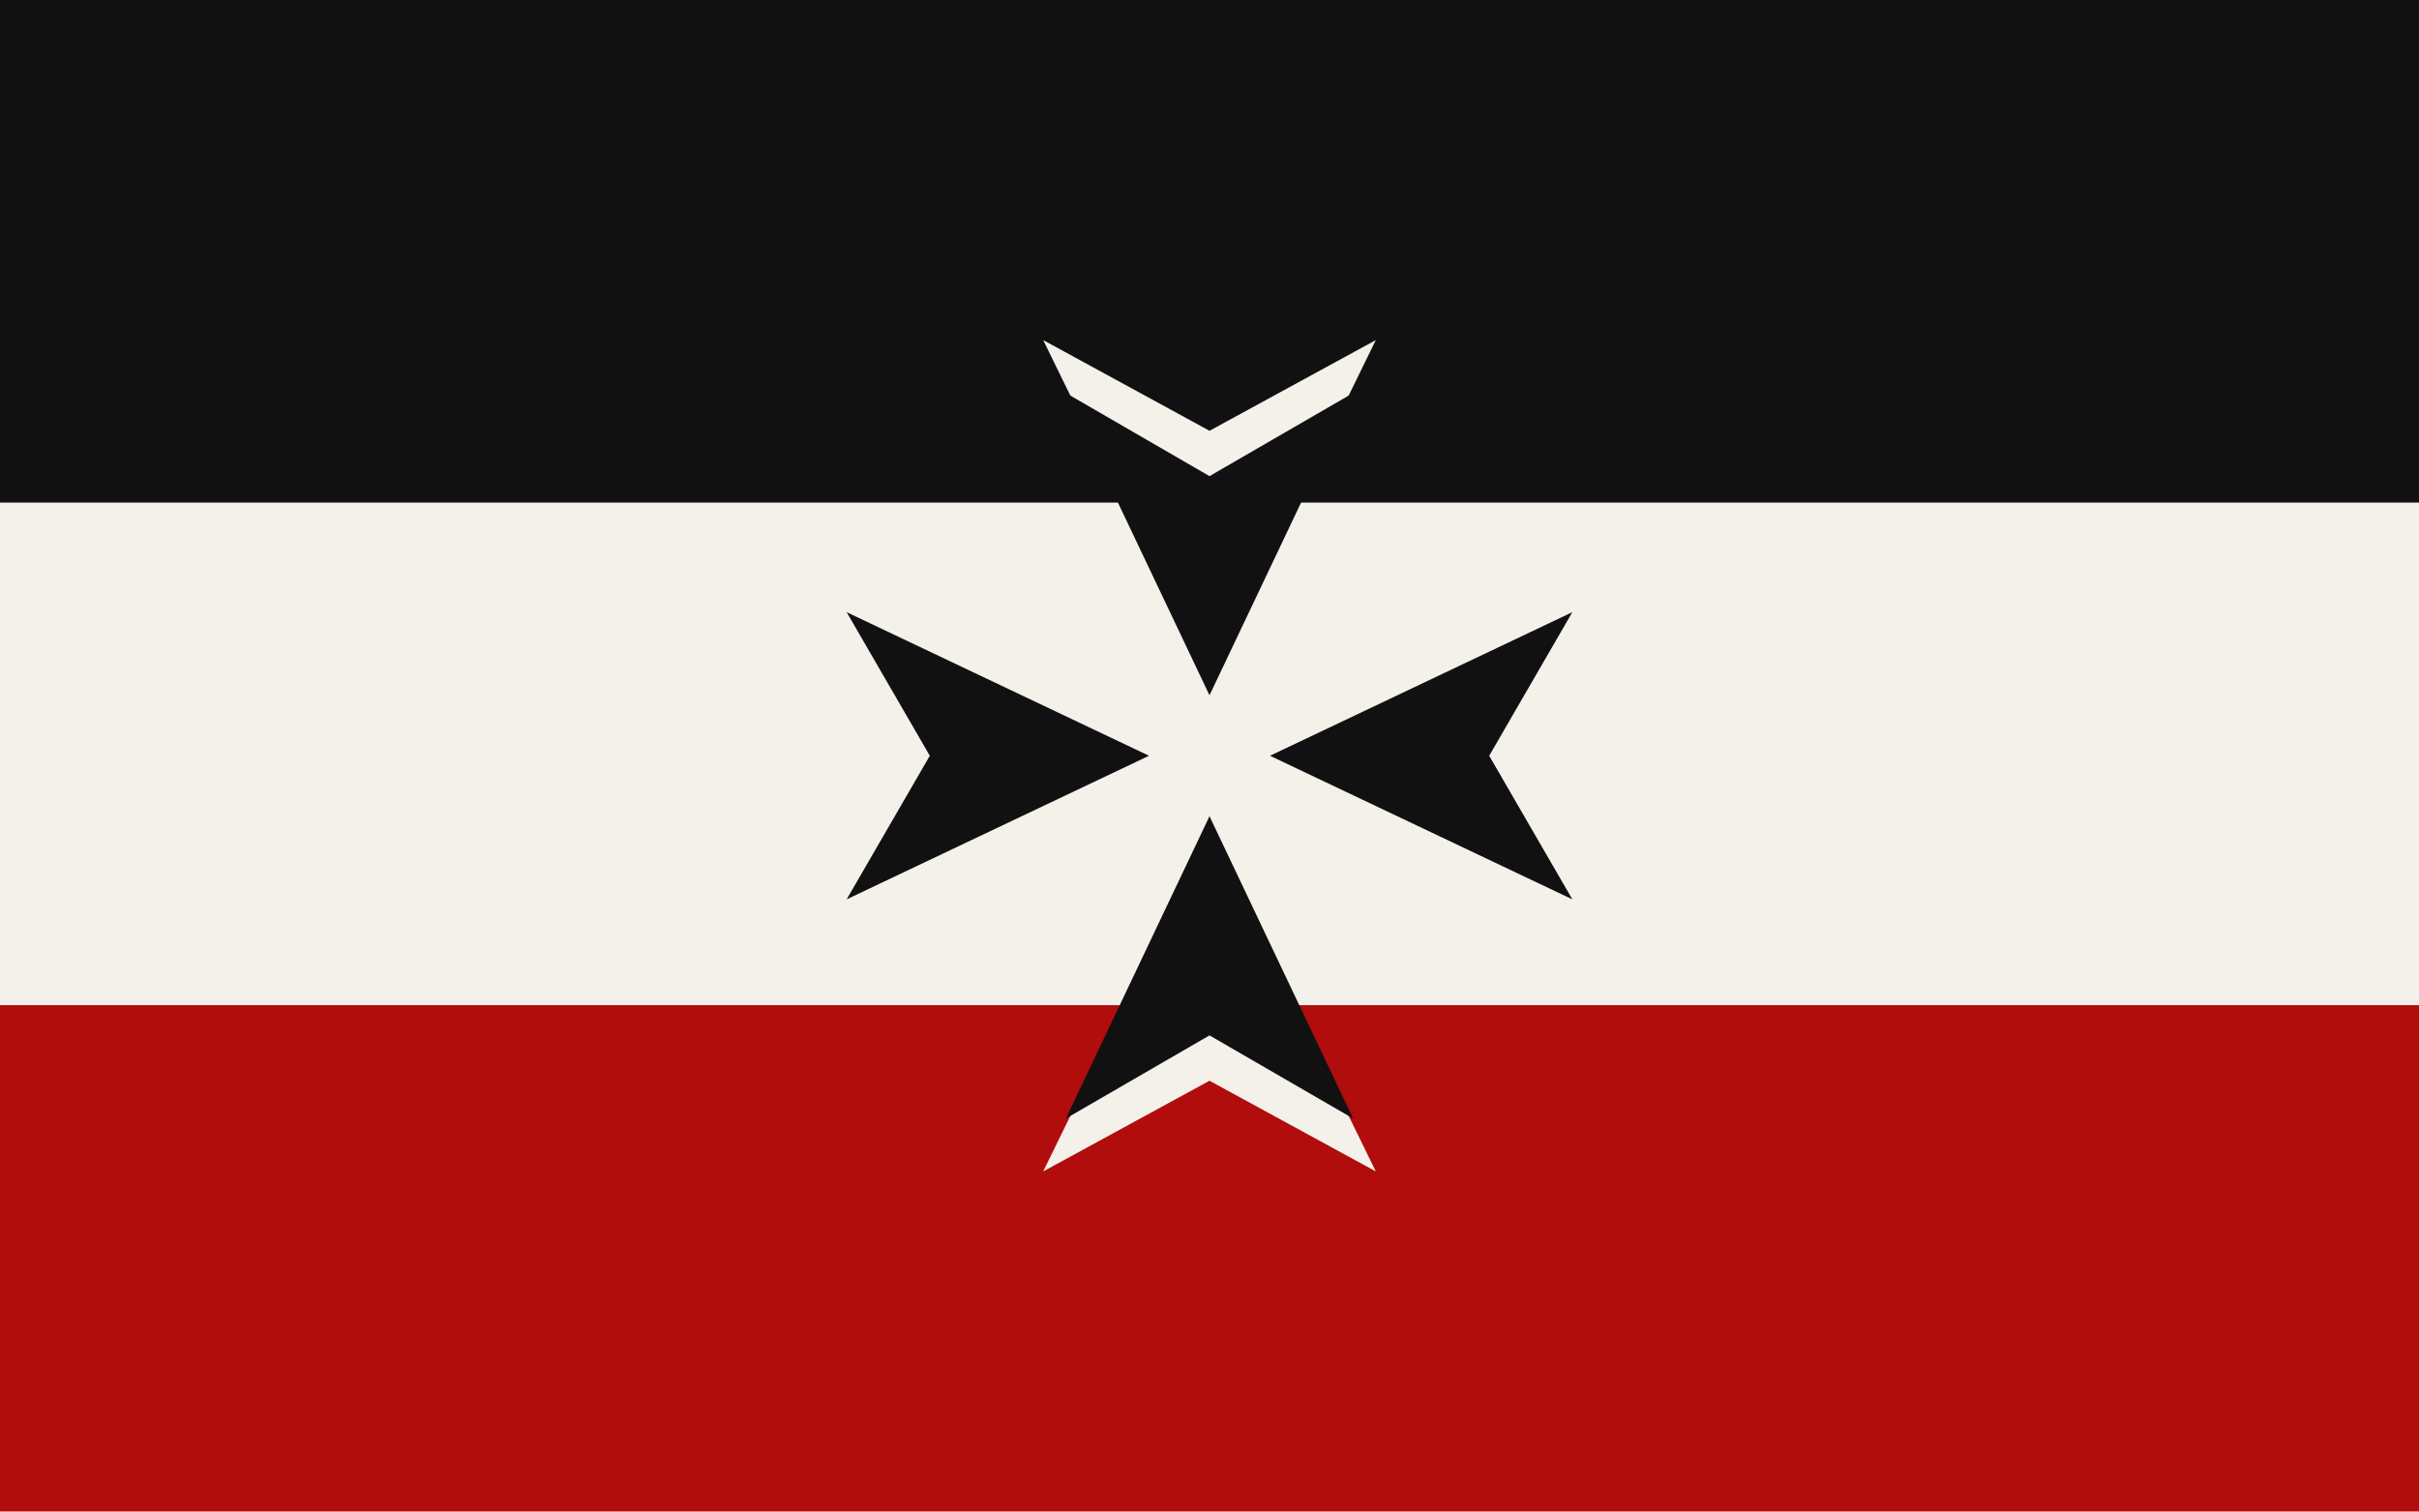
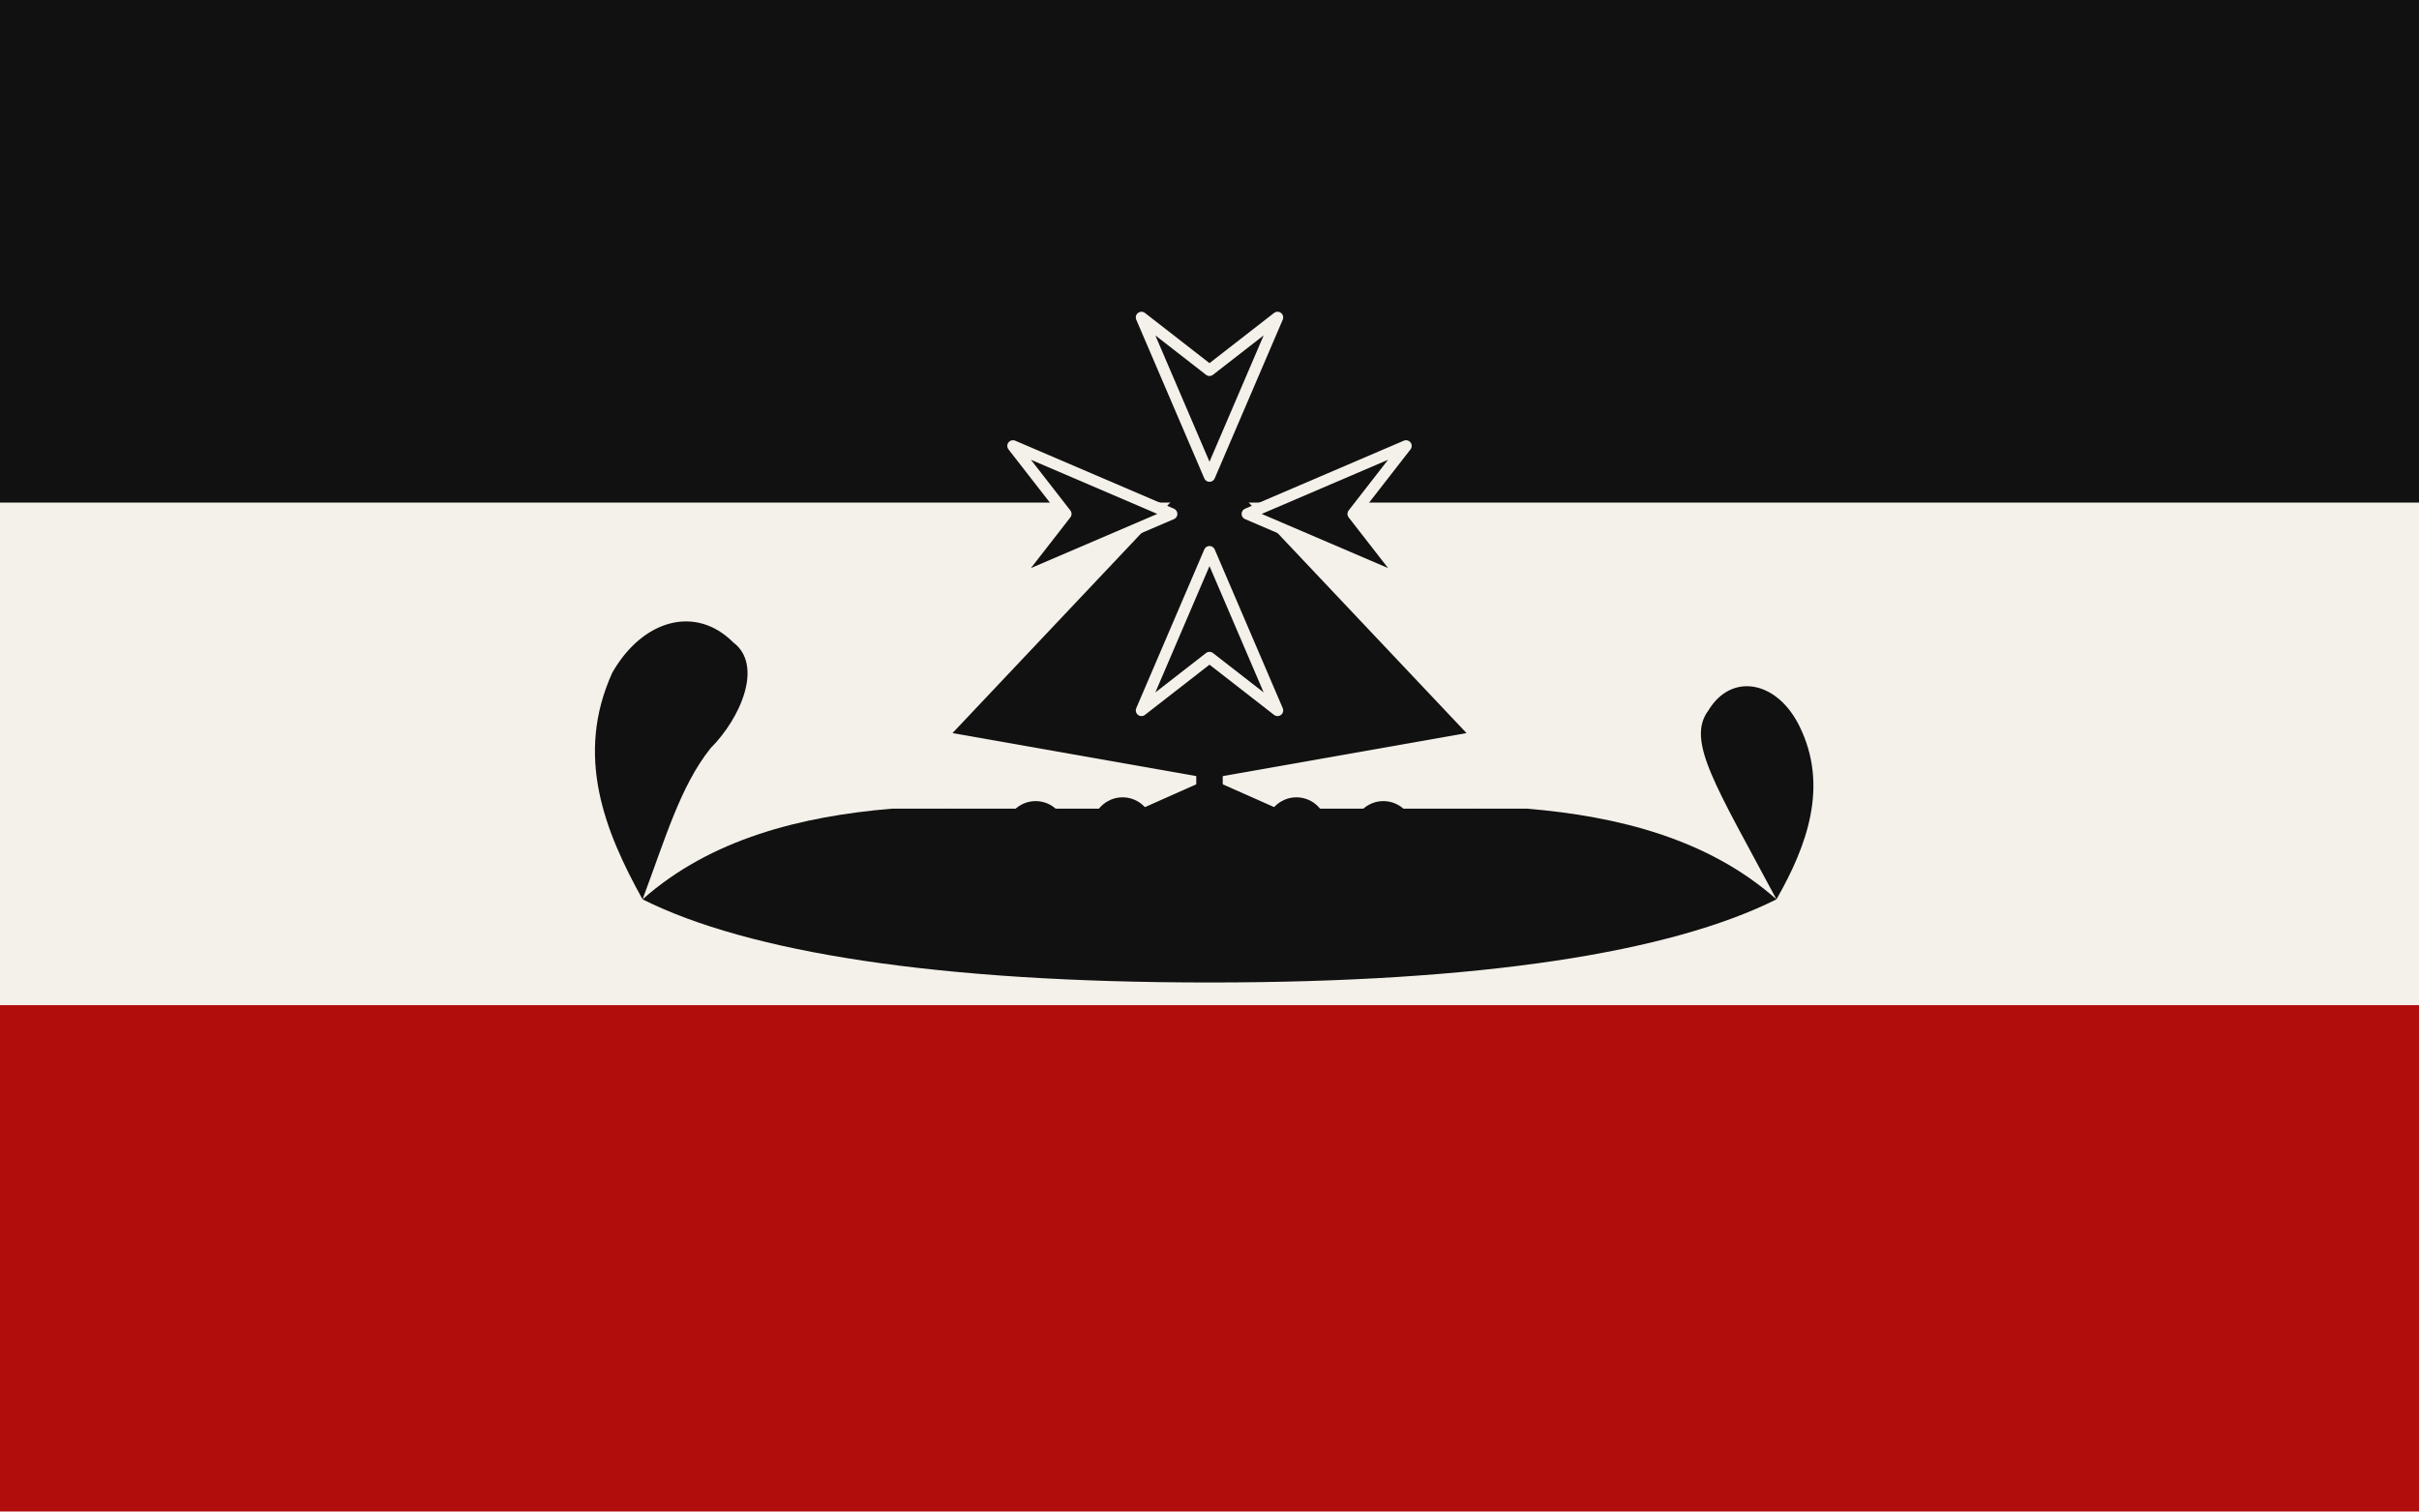
<svg xmlns="http://www.w3.org/2000/svg" width="640" height="400" viewBox="0 0 640 400">
  <rect width="640" height="134" fill="#111111" />
  <rect y="133" width="640" height="134" fill="#f4f1ea" />
  <rect y="266" width="640" height="134" fill="#b10d0d" />
-   <g transform="translate(320 200)">
-     <path fill="#f4f1ea" d="M0-20 L44-110 L0-86 L-44-110 Z          M20 0 L110-44 L86 0 L110 44 Z          M0 20 L44 110 L0 86 L-44 110 Z          M-20 0 L-110-44 L-86 0 L-110 44 Z" />
-     <path fill="#111111" d="M0-16 L38-96 L0-74 L-38-96 Z          M16 0 L96-38 L74 0 L96 38 Z          M0 16 L38 96 L0 74 L-38 96 Z          M-16 0 L-96-38 L-74 0 L-96 38 Z" />
+   <g transform="translate(320 214)" fill="#111111">
+     <path d="M-150 24 C-132 8 -108 2 -84 0 L-18 0 L0 -8 L18 0 L84 0 C108 2 132 8 150 24 C122 38 72 46 0 46 C-72 46 -122 38 -150 24 Z" />
+     <path d="M-150 24 C-160 6 -168 -14 -158 -36 C-150 -50 -136 -54 -126 -44 C-118 -38 -124 -24 -132 -16 C-140 -6 -144 8 -150 24 Z" />
+     <path d="M150 24 C158 10 164 -6 156 -22 C150 -34 138 -36 132 -26 C126 -18 134 -6 150 24 Z" />
+     <rect x="-3.5" y="-96" width="7" height="96" />
+     <path d="M0 -92 L68 -20 L0 -8 L-68 -20 Z" />
+     <circle cx="-70" cy="8" r="8" />
+     <circle cx="-46" cy="6" r="8" />
+     <circle cx="-23" cy="5" r="8" />
+     <circle cx="0" cy="4" r="8" />
+     <circle cx="23" cy="5" r="8" />
+     <circle cx="46" cy="6" r="8" />
+     <circle cx="70" cy="8" r="8" />
+   </g>
+   <g transform="translate(320 136)" fill="#111111" stroke="#f4f1ea" stroke-width="3" stroke-linejoin="round">
+     <path d="M0-10 L18-52 L0-38 L-18-52 Z" />
+     <path d="M10 0 L52-18 L38 0 L52 18 Z" />
+     <path d="M0 10 L18 52 L0 38 L-18 52 Z" />
+     <path d="M-10 0 L-52-18 L-38 0 L-52 18 Z" />
  </g>
</svg>
